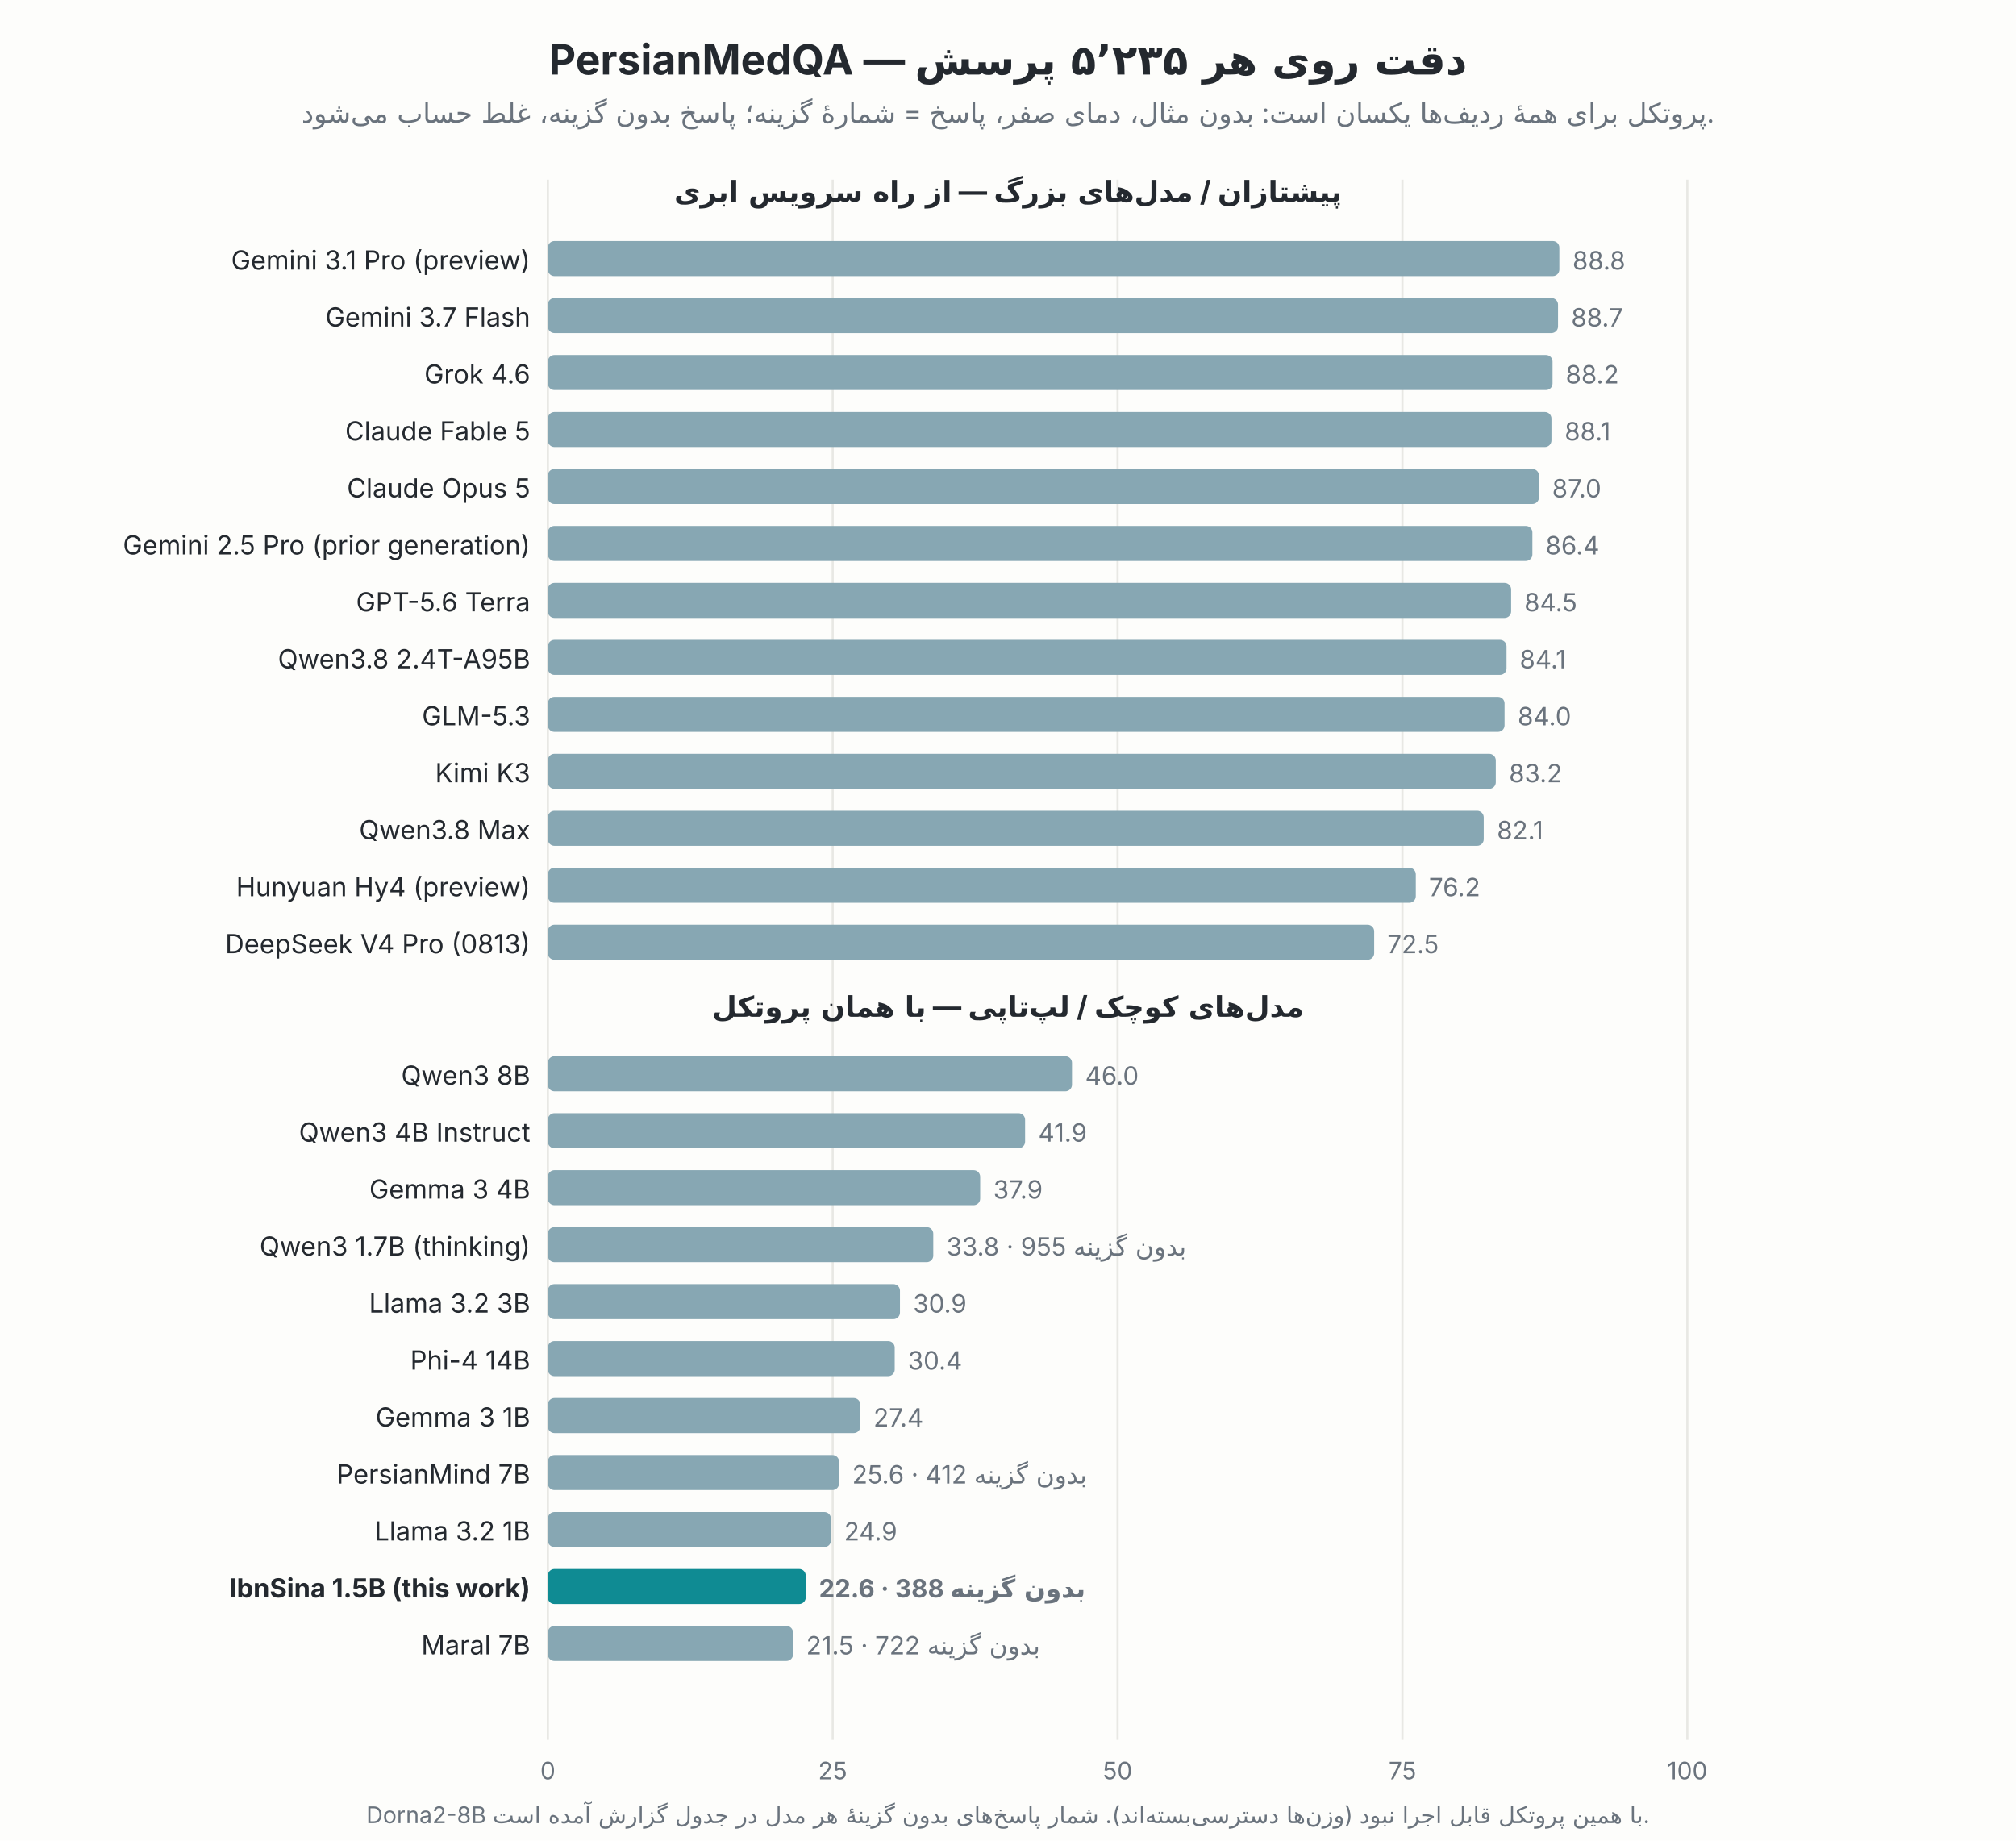
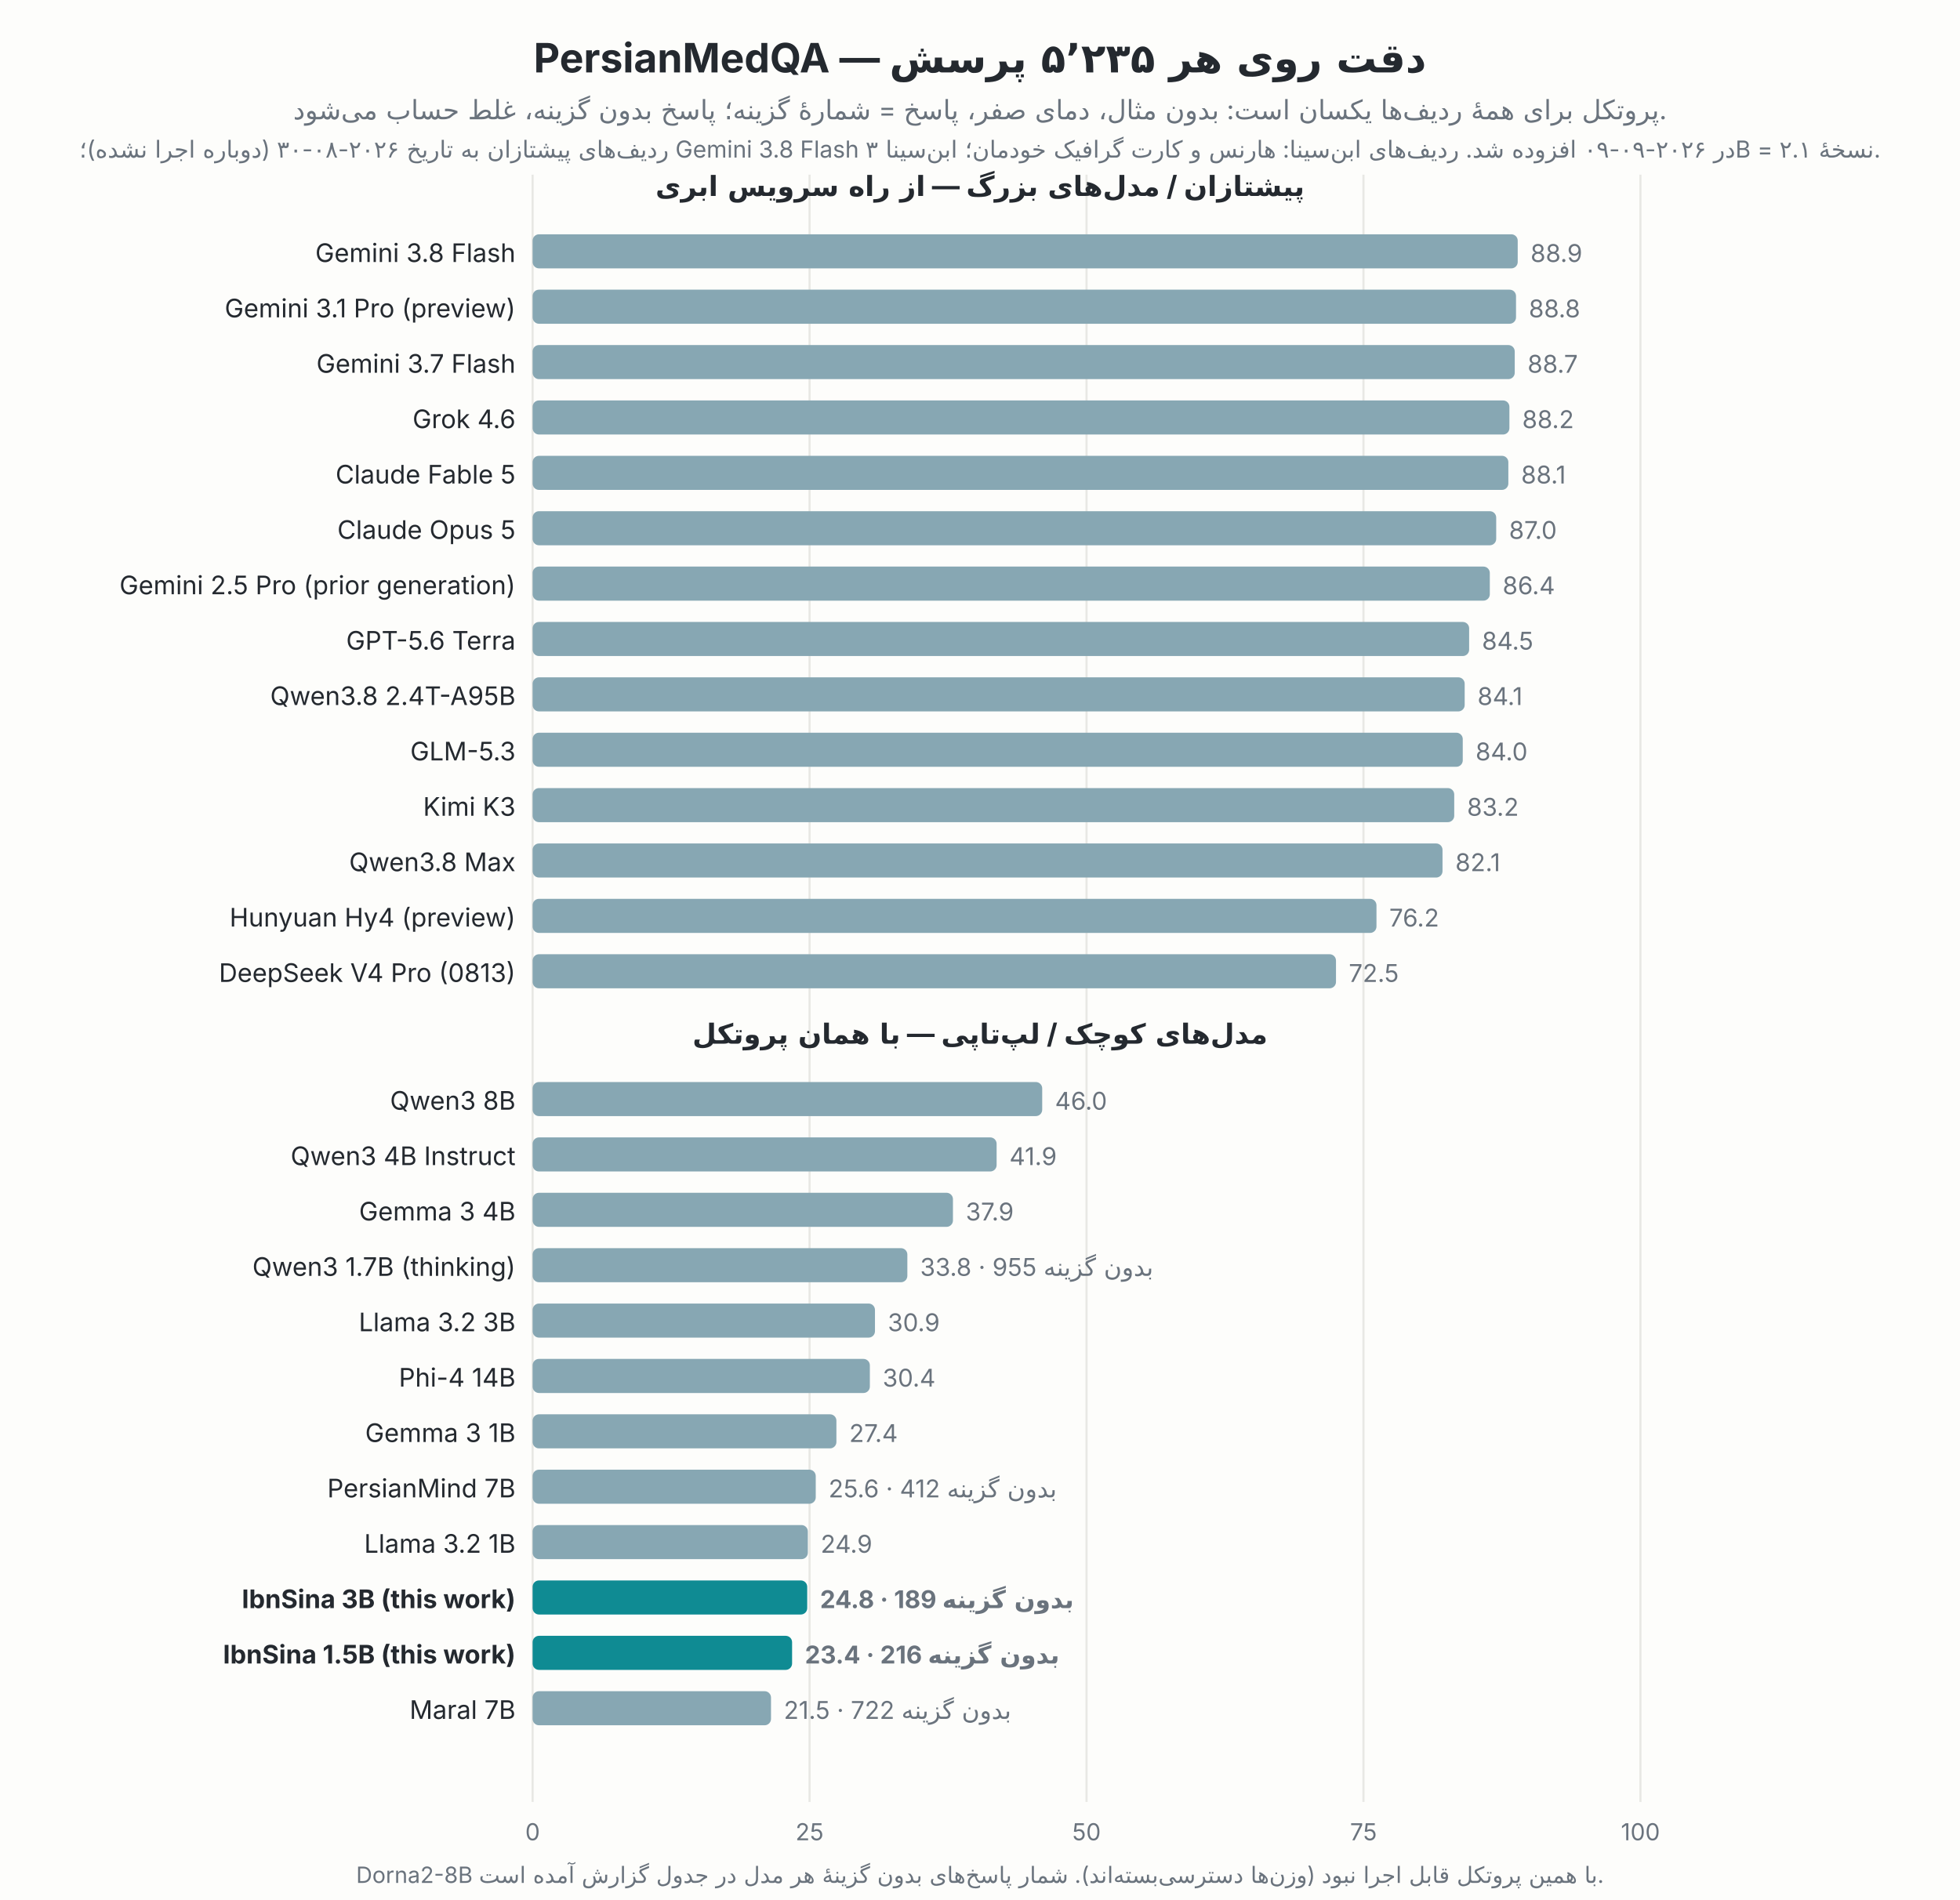
- <svg xmlns="http://www.w3.org/2000/svg" width="920" height="840" viewBox="0 0 920 840" font-family="-apple-system, Segoe UI, Vazirmatn, Tahoma, sans-serif">
-   <rect width="920" height="840" fill="#fdfdfb" />
+ <svg xmlns="http://www.w3.org/2000/svg" width="920" height="892" viewBox="0 0 920 892" font-family="-apple-system, Segoe UI, Vazirmatn, Tahoma, sans-serif">
+   <rect width="920" height="892" fill="#fdfdfb" />
  <text text-anchor="middle" x="460" y="34" font-size="19" font-weight="700" fill="#24292f">PersianMedQA — دقت روی هر ۵٬۲۳۵ پرسش</text>
  <text text-anchor="middle" x="460" y="56" font-size="12.5" fill="#6a737d">پروتکل برای همهٔ ردیف‌ها یکسان است: بدون مثال، دمای صفر، پاسخ = شمارهٔ گزینه؛ پاسخ بدون گزینه، غلط حساب می‌شود.</text>
-   <line x1="250.0" y1="82" x2="250.0" y2="794" stroke="#e8e8e4" stroke-width="1" />
-   <text x="250.0" y="812" font-size="11" fill="#6a737d" text-anchor="middle">0</text>
-   <line x1="380.0" y1="82" x2="380.0" y2="794" stroke="#e8e8e4" stroke-width="1" />
-   <text x="380.0" y="812" font-size="11" fill="#6a737d" text-anchor="middle">25</text>
-   <line x1="510.0" y1="82" x2="510.0" y2="794" stroke="#e8e8e4" stroke-width="1" />
-   <text x="510.0" y="812" font-size="11" fill="#6a737d" text-anchor="middle">50</text>
-   <line x1="640.0" y1="82" x2="640.0" y2="794" stroke="#e8e8e4" stroke-width="1" />
-   <text x="640.0" y="812" font-size="11" fill="#6a737d" text-anchor="middle">75</text>
-   <line x1="770.0" y1="82" x2="770.0" y2="794" stroke="#e8e8e4" stroke-width="1" />
-   <text x="770.0" y="812" font-size="11" fill="#6a737d" text-anchor="middle">100</text>
+   <text text-anchor="middle" x="460" y="74" font-size="11" fill="#6a737d">ردیف‌های پیشتازان به تاریخ ۲۰۲۶-۰۸-۳۰ (دوباره اجرا نشده)؛ Gemini 3.8 Flash در ۲۰۲۶-۰۹-۰۹ افزوده شد. ردیف‌های ابن‌سینا: هارنس و کارت گرافیک خودمان؛ ابن‌سینا ۳B = نسخهٔ ۲.۱.</text>
+   <line x1="250.0" y1="82" x2="250.0" y2="846" stroke="#e8e8e4" stroke-width="1" />
+   <text x="250.0" y="864" font-size="11" fill="#6a737d" text-anchor="middle">0</text>
+   <line x1="380.0" y1="82" x2="380.0" y2="846" stroke="#e8e8e4" stroke-width="1" />
+   <text x="380.0" y="864" font-size="11" fill="#6a737d" text-anchor="middle">25</text>
+   <line x1="510.0" y1="82" x2="510.0" y2="846" stroke="#e8e8e4" stroke-width="1" />
+   <text x="510.0" y="864" font-size="11" fill="#6a737d" text-anchor="middle">50</text>
+   <line x1="640.0" y1="82" x2="640.0" y2="846" stroke="#e8e8e4" stroke-width="1" />
+   <text x="640.0" y="864" font-size="11" fill="#6a737d" text-anchor="middle">75</text>
+   <line x1="770.0" y1="82" x2="770.0" y2="846" stroke="#e8e8e4" stroke-width="1" />
+   <text x="770.0" y="864" font-size="11" fill="#6a737d" text-anchor="middle">100</text>
  <text x="460" y="92" font-size="13" font-weight="700" fill="#24292f" text-anchor="middle">پیشتازان / مدل‌های بزرگ — از راه سرویس ابری</text>
-   <rect x="250" y="110" width="461.6" height="16" rx="3" fill="#87a7b3" />
-   <text x="242" y="123" font-size="12" fill="#24292f" text-anchor="end" font-weight="400">Gemini 3.1 Pro (preview)</text>
-   <text x="717.6" y="123" font-size="11.5" fill="#6a737d" font-weight="400">88.8</text>
-   <rect x="250" y="136" width="461.0" height="16" rx="3" fill="#87a7b3" />
-   <text x="242" y="149" font-size="12" fill="#24292f" text-anchor="end" font-weight="400">Gemini 3.7 Flash</text>
-   <text x="717.0" y="149" font-size="11.5" fill="#6a737d" font-weight="400">88.7</text>
-   <rect x="250" y="162" width="458.5" height="16" rx="3" fill="#87a7b3" />
-   <text x="242" y="175" font-size="12" fill="#24292f" text-anchor="end" font-weight="400">Grok 4.6</text>
-   <text x="714.5" y="175" font-size="11.5" fill="#6a737d" font-weight="400">88.2</text>
-   <rect x="250" y="188" width="458.0" height="16" rx="3" fill="#87a7b3" />
-   <text x="242" y="201" font-size="12" fill="#24292f" text-anchor="end" font-weight="400">Claude Fable 5</text>
-   <text x="714.0" y="201" font-size="11.5" fill="#6a737d" font-weight="400">88.1</text>
-   <rect x="250" y="214" width="452.3" height="16" rx="3" fill="#87a7b3" />
-   <text x="242" y="227" font-size="12" fill="#24292f" text-anchor="end" font-weight="400">Claude Opus 5</text>
-   <text x="708.3" y="227" font-size="11.5" fill="#6a737d" font-weight="400">87.0</text>
-   <rect x="250" y="240" width="449.3" height="16" rx="3" fill="#87a7b3" />
-   <text x="242" y="253" font-size="12" fill="#24292f" text-anchor="end" font-weight="400">Gemini 2.5 Pro (prior generation)</text>
-   <text x="705.3" y="253" font-size="11.5" fill="#6a737d" font-weight="400">86.4</text>
-   <rect x="250" y="266" width="439.6" height="16" rx="3" fill="#87a7b3" />
-   <text x="242" y="279" font-size="12" fill="#24292f" text-anchor="end" font-weight="400">GPT-5.6 Terra</text>
-   <text x="695.6" y="279" font-size="11.5" fill="#6a737d" font-weight="400">84.5</text>
-   <rect x="250" y="292" width="437.5" height="16" rx="3" fill="#87a7b3" />
-   <text x="242" y="305" font-size="12" fill="#24292f" text-anchor="end" font-weight="400">Qwen3.8 2.4T-A95B</text>
-   <text x="693.5" y="305" font-size="11.5" fill="#6a737d" font-weight="400">84.1</text>
-   <rect x="250" y="318" width="436.6" height="16" rx="3" fill="#87a7b3" />
-   <text x="242" y="331" font-size="12" fill="#24292f" text-anchor="end" font-weight="400">GLM-5.3</text>
-   <text x="692.6" y="331" font-size="11.5" fill="#6a737d" font-weight="400">84.0</text>
-   <rect x="250" y="344" width="432.6" height="16" rx="3" fill="#87a7b3" />
-   <text x="242" y="357" font-size="12" fill="#24292f" text-anchor="end" font-weight="400">Kimi K3</text>
-   <text x="688.6" y="357" font-size="11.5" fill="#6a737d" font-weight="400">83.2</text>
-   <rect x="250" y="370" width="427.1" height="16" rx="3" fill="#87a7b3" />
-   <text x="242" y="383" font-size="12" fill="#24292f" text-anchor="end" font-weight="400">Qwen3.8 Max</text>
-   <text x="683.1" y="383" font-size="11.5" fill="#6a737d" font-weight="400">82.1</text>
-   <rect x="250" y="396" width="396.1" height="16" rx="3" fill="#87a7b3" />
-   <text x="242" y="409" font-size="12" fill="#24292f" text-anchor="end" font-weight="400">Hunyuan Hy4 (preview)</text>
-   <text x="652.1" y="409" font-size="11.5" fill="#6a737d" font-weight="400">76.2</text>
-   <rect x="250" y="422" width="377.1" height="16" rx="3" fill="#87a7b3" />
-   <text x="242" y="435" font-size="12" fill="#24292f" text-anchor="end" font-weight="400">DeepSeek V4 Pro (0813)</text>
-   <text x="633.1" y="435" font-size="11.5" fill="#6a737d" font-weight="400">72.5</text>
-   <text x="460" y="464" font-size="13" font-weight="700" fill="#24292f" text-anchor="middle">مدل‌های کوچک / لپ‌تاپی — با همان پروتکل</text>
-   <rect x="250" y="482" width="239.2" height="16" rx="3" fill="#87a7b3" />
-   <text x="242" y="495" font-size="12" fill="#24292f" text-anchor="end" font-weight="400">Qwen3 8B</text>
-   <text x="495.2" y="495" font-size="11.5" fill="#6a737d" font-weight="400">46.0</text>
-   <rect x="250" y="508" width="217.8" height="16" rx="3" fill="#87a7b3" />
-   <text x="242" y="521" font-size="12" fill="#24292f" text-anchor="end" font-weight="400">Qwen3 4B Instruct</text>
-   <text x="473.8" y="521" font-size="11.5" fill="#6a737d" font-weight="400">41.9</text>
-   <rect x="250" y="534" width="197.3" height="16" rx="3" fill="#87a7b3" />
-   <text x="242" y="547" font-size="12" fill="#24292f" text-anchor="end" font-weight="400">Gemma 3 4B</text>
-   <text x="453.3" y="547" font-size="11.5" fill="#6a737d" font-weight="400">37.9</text>
-   <rect x="250" y="560" width="175.9" height="16" rx="3" fill="#87a7b3" />
-   <text x="242" y="573" font-size="12" fill="#24292f" text-anchor="end" font-weight="400">Qwen3 1.7B (thinking)</text>
-   <text x="431.9" y="573" font-size="11.5" fill="#6a737d" font-weight="400">33.8 · 955 بدون گزینه</text>
-   <rect x="250" y="586" width="160.7" height="16" rx="3" fill="#87a7b3" />
-   <text x="242" y="599" font-size="12" fill="#24292f" text-anchor="end" font-weight="400">Llama 3.2 3B</text>
-   <text x="416.7" y="599" font-size="11.5" fill="#6a737d" font-weight="400">30.9</text>
-   <rect x="250" y="612" width="158.3" height="16" rx="3" fill="#87a7b3" />
-   <text x="242" y="625" font-size="12" fill="#24292f" text-anchor="end" font-weight="400">Phi-4 14B</text>
-   <text x="414.3" y="625" font-size="11.5" fill="#6a737d" font-weight="400">30.4</text>
-   <rect x="250" y="638" width="142.6" height="16" rx="3" fill="#87a7b3" />
-   <text x="242" y="651" font-size="12" fill="#24292f" text-anchor="end" font-weight="400">Gemma 3 1B</text>
-   <text x="398.6" y="651" font-size="11.5" fill="#6a737d" font-weight="400">27.4</text>
-   <rect x="250" y="664" width="132.9" height="16" rx="3" fill="#87a7b3" />
-   <text x="242" y="677" font-size="12" fill="#24292f" text-anchor="end" font-weight="400">PersianMind 7B</text>
-   <text x="388.9" y="677" font-size="11.5" fill="#6a737d" font-weight="400">25.6 · 412 بدون گزینه</text>
-   <rect x="250" y="690" width="129.2" height="16" rx="3" fill="#87a7b3" />
-   <text x="242" y="703" font-size="12" fill="#24292f" text-anchor="end" font-weight="400">Llama 3.2 1B</text>
-   <text x="385.2" y="703" font-size="11.5" fill="#6a737d" font-weight="400">24.9</text>
-   <rect x="250" y="716" width="117.7" height="16" rx="3" fill="#0f8b93" />
-   <text x="242" y="729" font-size="12" fill="#24292f" text-anchor="end" font-weight="700">IbnSina 1.5B (this work)</text>
-   <text x="373.7" y="729" font-size="11.5" fill="#6a737d" font-weight="700">22.6 · 388 بدون گزینه</text>
-   <rect x="250" y="742" width="111.9" height="16" rx="3" fill="#87a7b3" />
-   <text x="242" y="755" font-size="12" fill="#24292f" text-anchor="end" font-weight="400">Maral 7B</text>
-   <text x="367.9" y="755" font-size="11.5" fill="#6a737d" font-weight="400">21.5 · 722 بدون گزینه</text>
-   <text text-anchor="middle" x="460" y="832" font-size="10.5" fill="#6a737d">Dorna2-8B با همین پروتکل قابل اجرا نبود (وزن‌ها دسترسی‌بسته‌اند). شمار پاسخ‌های بدون گزینهٔ هر مدل در جدول گزارش آمده است.</text>
+   <rect x="250" y="110" width="462.4" height="16" rx="3" fill="#87a7b3" />
+   <text x="242" y="123" font-size="12" fill="#24292f" text-anchor="end" font-weight="400">Gemini 3.8 Flash</text>
+   <text x="718.4" y="123" font-size="11.5" fill="#6a737d" font-weight="400">88.9</text>
+   <rect x="250" y="136" width="461.6" height="16" rx="3" fill="#87a7b3" />
+   <text x="242" y="149" font-size="12" fill="#24292f" text-anchor="end" font-weight="400">Gemini 3.1 Pro (preview)</text>
+   <text x="717.6" y="149" font-size="11.5" fill="#6a737d" font-weight="400">88.8</text>
+   <rect x="250" y="162" width="461.0" height="16" rx="3" fill="#87a7b3" />
+   <text x="242" y="175" font-size="12" fill="#24292f" text-anchor="end" font-weight="400">Gemini 3.7 Flash</text>
+   <text x="717.0" y="175" font-size="11.5" fill="#6a737d" font-weight="400">88.7</text>
+   <rect x="250" y="188" width="458.5" height="16" rx="3" fill="#87a7b3" />
+   <text x="242" y="201" font-size="12" fill="#24292f" text-anchor="end" font-weight="400">Grok 4.6</text>
+   <text x="714.5" y="201" font-size="11.5" fill="#6a737d" font-weight="400">88.2</text>
+   <rect x="250" y="214" width="458.0" height="16" rx="3" fill="#87a7b3" />
+   <text x="242" y="227" font-size="12" fill="#24292f" text-anchor="end" font-weight="400">Claude Fable 5</text>
+   <text x="714.0" y="227" font-size="11.5" fill="#6a737d" font-weight="400">88.1</text>
+   <rect x="250" y="240" width="452.3" height="16" rx="3" fill="#87a7b3" />
+   <text x="242" y="253" font-size="12" fill="#24292f" text-anchor="end" font-weight="400">Claude Opus 5</text>
+   <text x="708.3" y="253" font-size="11.5" fill="#6a737d" font-weight="400">87.0</text>
+   <rect x="250" y="266" width="449.3" height="16" rx="3" fill="#87a7b3" />
+   <text x="242" y="279" font-size="12" fill="#24292f" text-anchor="end" font-weight="400">Gemini 2.5 Pro (prior generation)</text>
+   <text x="705.3" y="279" font-size="11.5" fill="#6a737d" font-weight="400">86.4</text>
+   <rect x="250" y="292" width="439.6" height="16" rx="3" fill="#87a7b3" />
+   <text x="242" y="305" font-size="12" fill="#24292f" text-anchor="end" font-weight="400">GPT-5.6 Terra</text>
+   <text x="695.6" y="305" font-size="11.5" fill="#6a737d" font-weight="400">84.5</text>
+   <rect x="250" y="318" width="437.5" height="16" rx="3" fill="#87a7b3" />
+   <text x="242" y="331" font-size="12" fill="#24292f" text-anchor="end" font-weight="400">Qwen3.8 2.4T-A95B</text>
+   <text x="693.5" y="331" font-size="11.5" fill="#6a737d" font-weight="400">84.1</text>
+   <rect x="250" y="344" width="436.6" height="16" rx="3" fill="#87a7b3" />
+   <text x="242" y="357" font-size="12" fill="#24292f" text-anchor="end" font-weight="400">GLM-5.3</text>
+   <text x="692.6" y="357" font-size="11.5" fill="#6a737d" font-weight="400">84.0</text>
+   <rect x="250" y="370" width="432.6" height="16" rx="3" fill="#87a7b3" />
+   <text x="242" y="383" font-size="12" fill="#24292f" text-anchor="end" font-weight="400">Kimi K3</text>
+   <text x="688.6" y="383" font-size="11.5" fill="#6a737d" font-weight="400">83.2</text>
+   <rect x="250" y="396" width="427.1" height="16" rx="3" fill="#87a7b3" />
+   <text x="242" y="409" font-size="12" fill="#24292f" text-anchor="end" font-weight="400">Qwen3.8 Max</text>
+   <text x="683.1" y="409" font-size="11.5" fill="#6a737d" font-weight="400">82.1</text>
+   <rect x="250" y="422" width="396.1" height="16" rx="3" fill="#87a7b3" />
+   <text x="242" y="435" font-size="12" fill="#24292f" text-anchor="end" font-weight="400">Hunyuan Hy4 (preview)</text>
+   <text x="652.1" y="435" font-size="11.5" fill="#6a737d" font-weight="400">76.2</text>
+   <rect x="250" y="448" width="377.1" height="16" rx="3" fill="#87a7b3" />
+   <text x="242" y="461" font-size="12" fill="#24292f" text-anchor="end" font-weight="400">DeepSeek V4 Pro (0813)</text>
+   <text x="633.1" y="461" font-size="11.5" fill="#6a737d" font-weight="400">72.5</text>
+   <text x="460" y="490" font-size="13" font-weight="700" fill="#24292f" text-anchor="middle">مدل‌های کوچک / لپ‌تاپی — با همان پروتکل</text>
+   <rect x="250" y="508" width="239.2" height="16" rx="3" fill="#87a7b3" />
+   <text x="242" y="521" font-size="12" fill="#24292f" text-anchor="end" font-weight="400">Qwen3 8B</text>
+   <text x="495.2" y="521" font-size="11.5" fill="#6a737d" font-weight="400">46.0</text>
+   <rect x="250" y="534" width="217.8" height="16" rx="3" fill="#87a7b3" />
+   <text x="242" y="547" font-size="12" fill="#24292f" text-anchor="end" font-weight="400">Qwen3 4B Instruct</text>
+   <text x="473.8" y="547" font-size="11.5" fill="#6a737d" font-weight="400">41.9</text>
+   <rect x="250" y="560" width="197.3" height="16" rx="3" fill="#87a7b3" />
+   <text x="242" y="573" font-size="12" fill="#24292f" text-anchor="end" font-weight="400">Gemma 3 4B</text>
+   <text x="453.3" y="573" font-size="11.5" fill="#6a737d" font-weight="400">37.9</text>
+   <rect x="250" y="586" width="175.9" height="16" rx="3" fill="#87a7b3" />
+   <text x="242" y="599" font-size="12" fill="#24292f" text-anchor="end" font-weight="400">Qwen3 1.7B (thinking)</text>
+   <text x="431.9" y="599" font-size="11.5" fill="#6a737d" font-weight="400">33.8 · 955 بدون گزینه</text>
+   <rect x="250" y="612" width="160.7" height="16" rx="3" fill="#87a7b3" />
+   <text x="242" y="625" font-size="12" fill="#24292f" text-anchor="end" font-weight="400">Llama 3.2 3B</text>
+   <text x="416.7" y="625" font-size="11.5" fill="#6a737d" font-weight="400">30.9</text>
+   <rect x="250" y="638" width="158.3" height="16" rx="3" fill="#87a7b3" />
+   <text x="242" y="651" font-size="12" fill="#24292f" text-anchor="end" font-weight="400">Phi-4 14B</text>
+   <text x="414.3" y="651" font-size="11.5" fill="#6a737d" font-weight="400">30.4</text>
+   <rect x="250" y="664" width="142.6" height="16" rx="3" fill="#87a7b3" />
+   <text x="242" y="677" font-size="12" fill="#24292f" text-anchor="end" font-weight="400">Gemma 3 1B</text>
+   <text x="398.6" y="677" font-size="11.5" fill="#6a737d" font-weight="400">27.4</text>
+   <rect x="250" y="690" width="132.9" height="16" rx="3" fill="#87a7b3" />
+   <text x="242" y="703" font-size="12" fill="#24292f" text-anchor="end" font-weight="400">PersianMind 7B</text>
+   <text x="388.9" y="703" font-size="11.5" fill="#6a737d" font-weight="400">25.6 · 412 بدون گزینه</text>
+   <rect x="250" y="716" width="129.2" height="16" rx="3" fill="#87a7b3" />
+   <text x="242" y="729" font-size="12" fill="#24292f" text-anchor="end" font-weight="400">Llama 3.2 1B</text>
+   <text x="385.2" y="729" font-size="11.5" fill="#6a737d" font-weight="400">24.9</text>
+   <rect x="250" y="742" width="128.9" height="16" rx="3" fill="#0f8b93" />
+   <text x="242" y="755" font-size="12" fill="#24292f" text-anchor="end" font-weight="700">IbnSina 3B (this work)</text>
+   <text x="384.9" y="755" font-size="11.5" fill="#6a737d" font-weight="700">24.8 · 189 بدون گزینه</text>
+   <rect x="250" y="768" width="121.8" height="16" rx="3" fill="#0f8b93" />
+   <text x="242" y="781" font-size="12" fill="#24292f" text-anchor="end" font-weight="700">IbnSina 1.5B (this work)</text>
+   <text x="377.8" y="781" font-size="11.5" fill="#6a737d" font-weight="700">23.4 · 216 بدون گزینه</text>
+   <rect x="250" y="794" width="111.9" height="16" rx="3" fill="#87a7b3" />
+   <text x="242" y="807" font-size="12" fill="#24292f" text-anchor="end" font-weight="400">Maral 7B</text>
+   <text x="367.9" y="807" font-size="11.5" fill="#6a737d" font-weight="400">21.5 · 722 بدون گزینه</text>
+   <text text-anchor="middle" x="460" y="884" font-size="10.5" fill="#6a737d">Dorna2-8B با همین پروتکل قابل اجرا نبود (وزن‌ها دسترسی‌بسته‌اند). شمار پاسخ‌های بدون گزینهٔ هر مدل در جدول گزارش آمده است.</text>
</svg>
